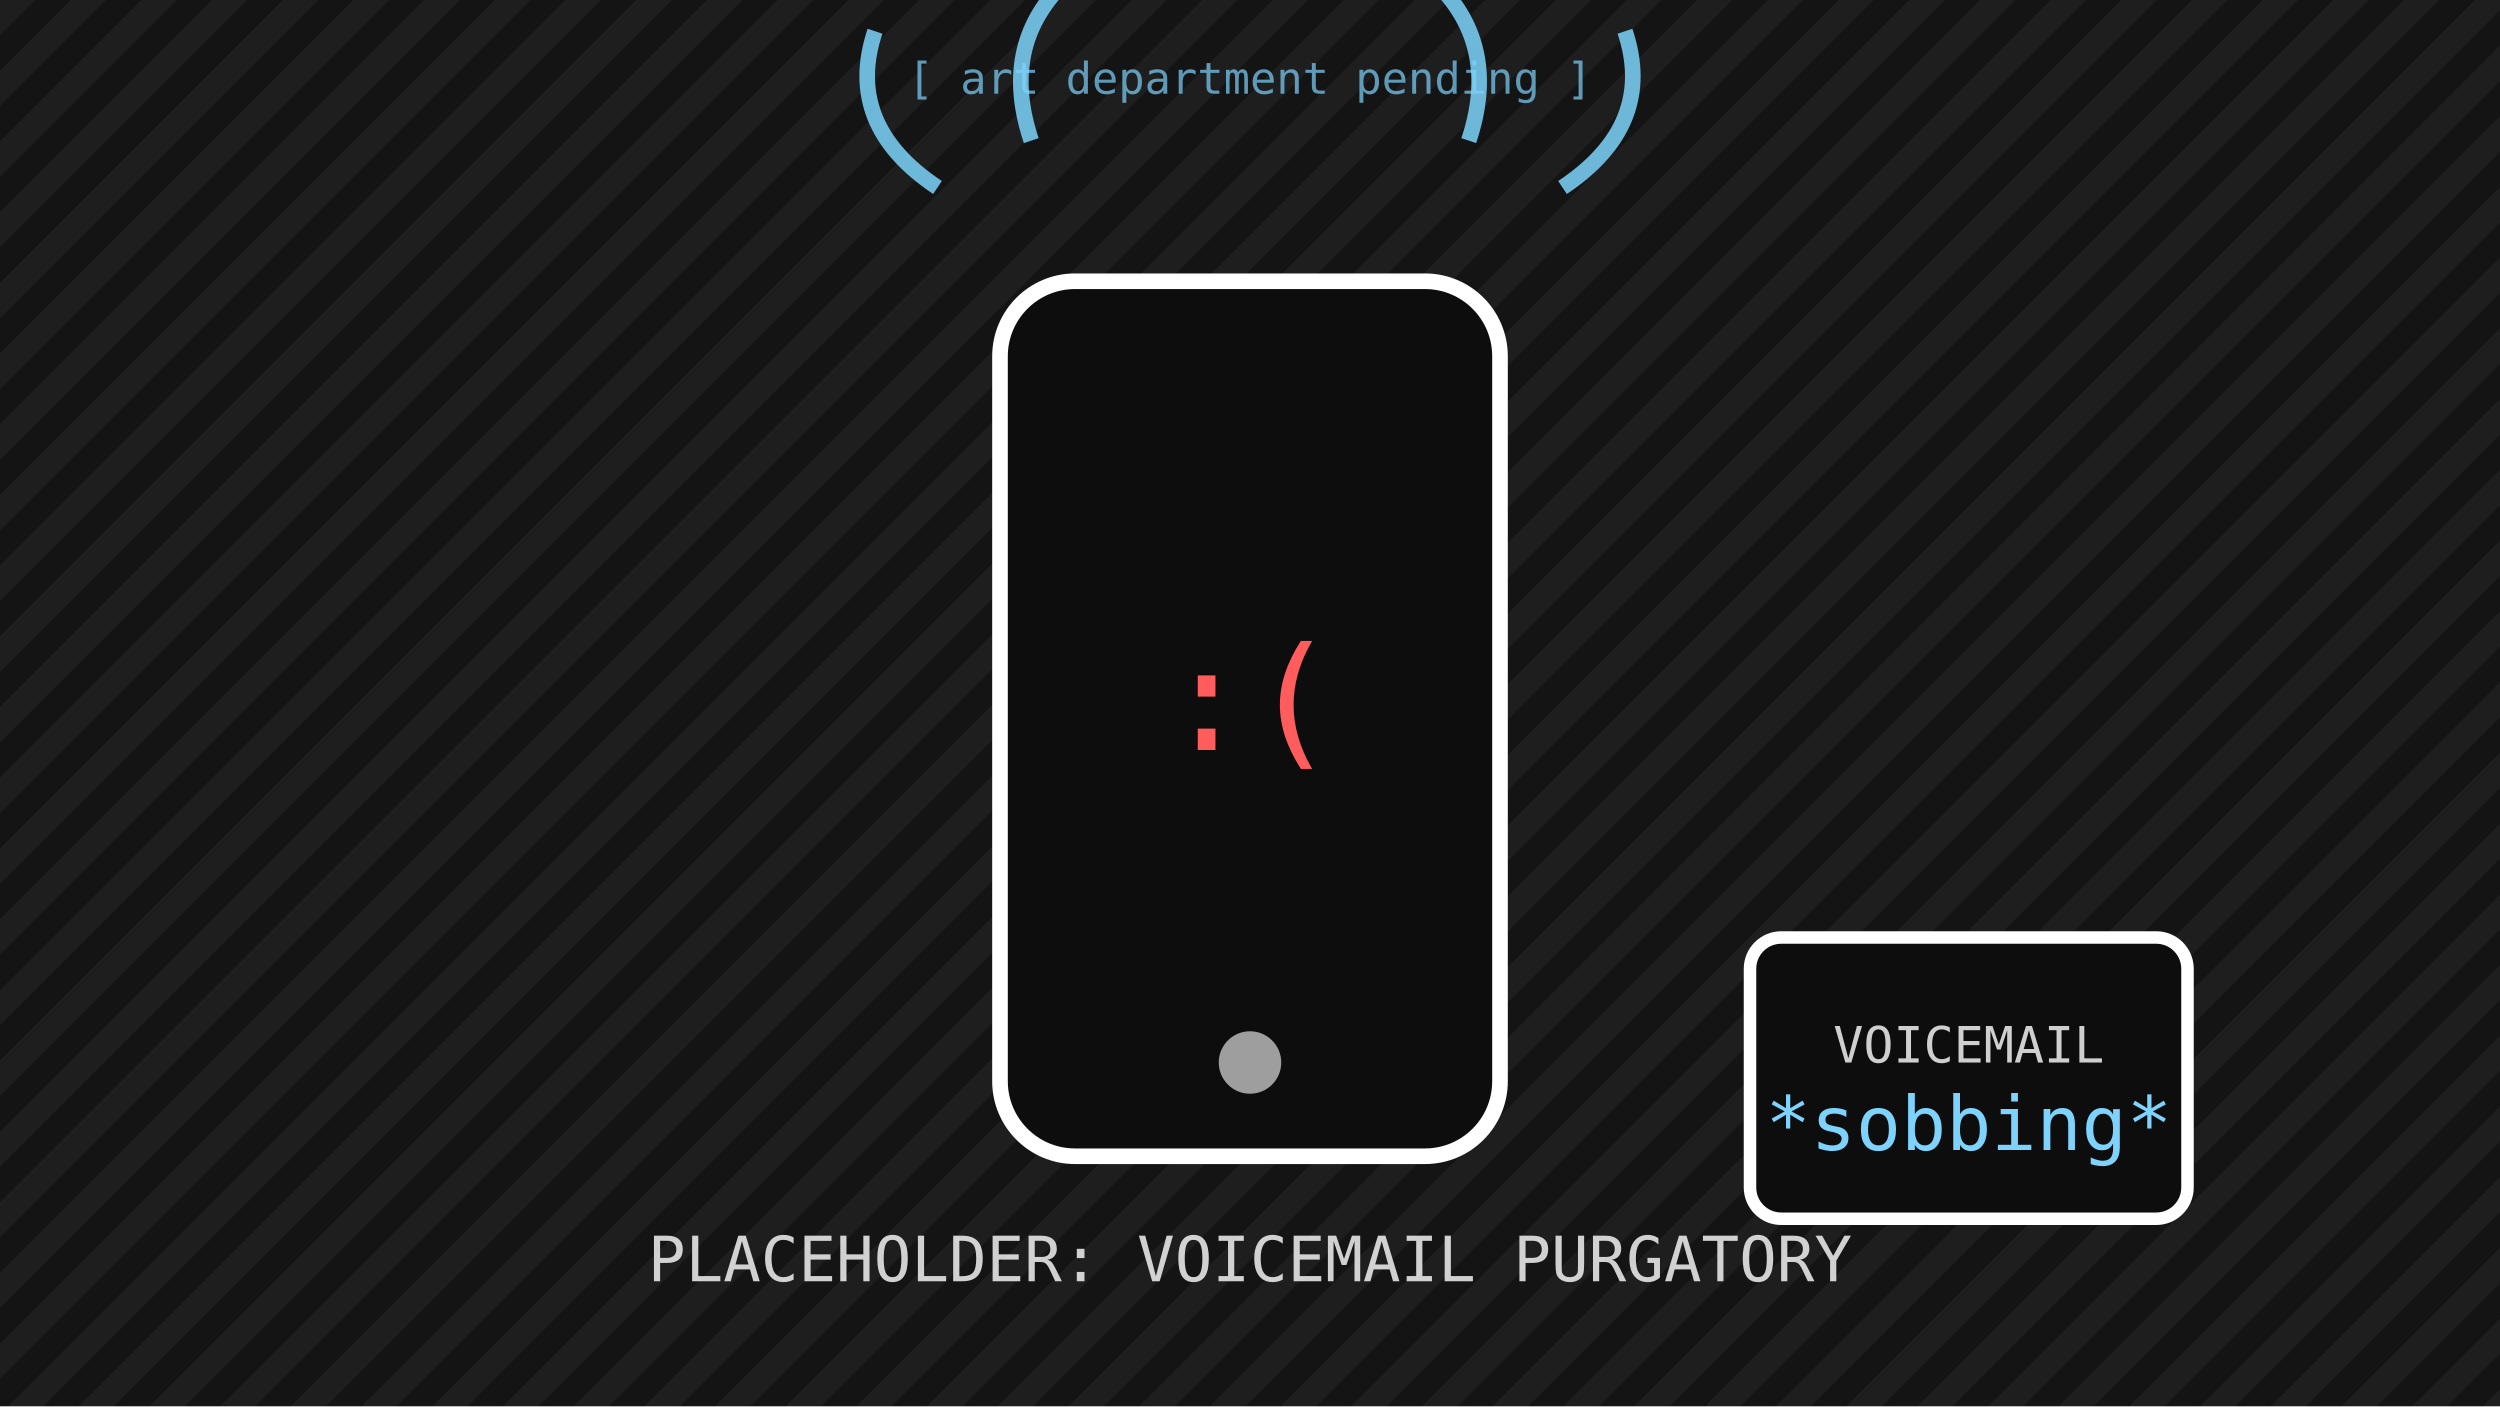
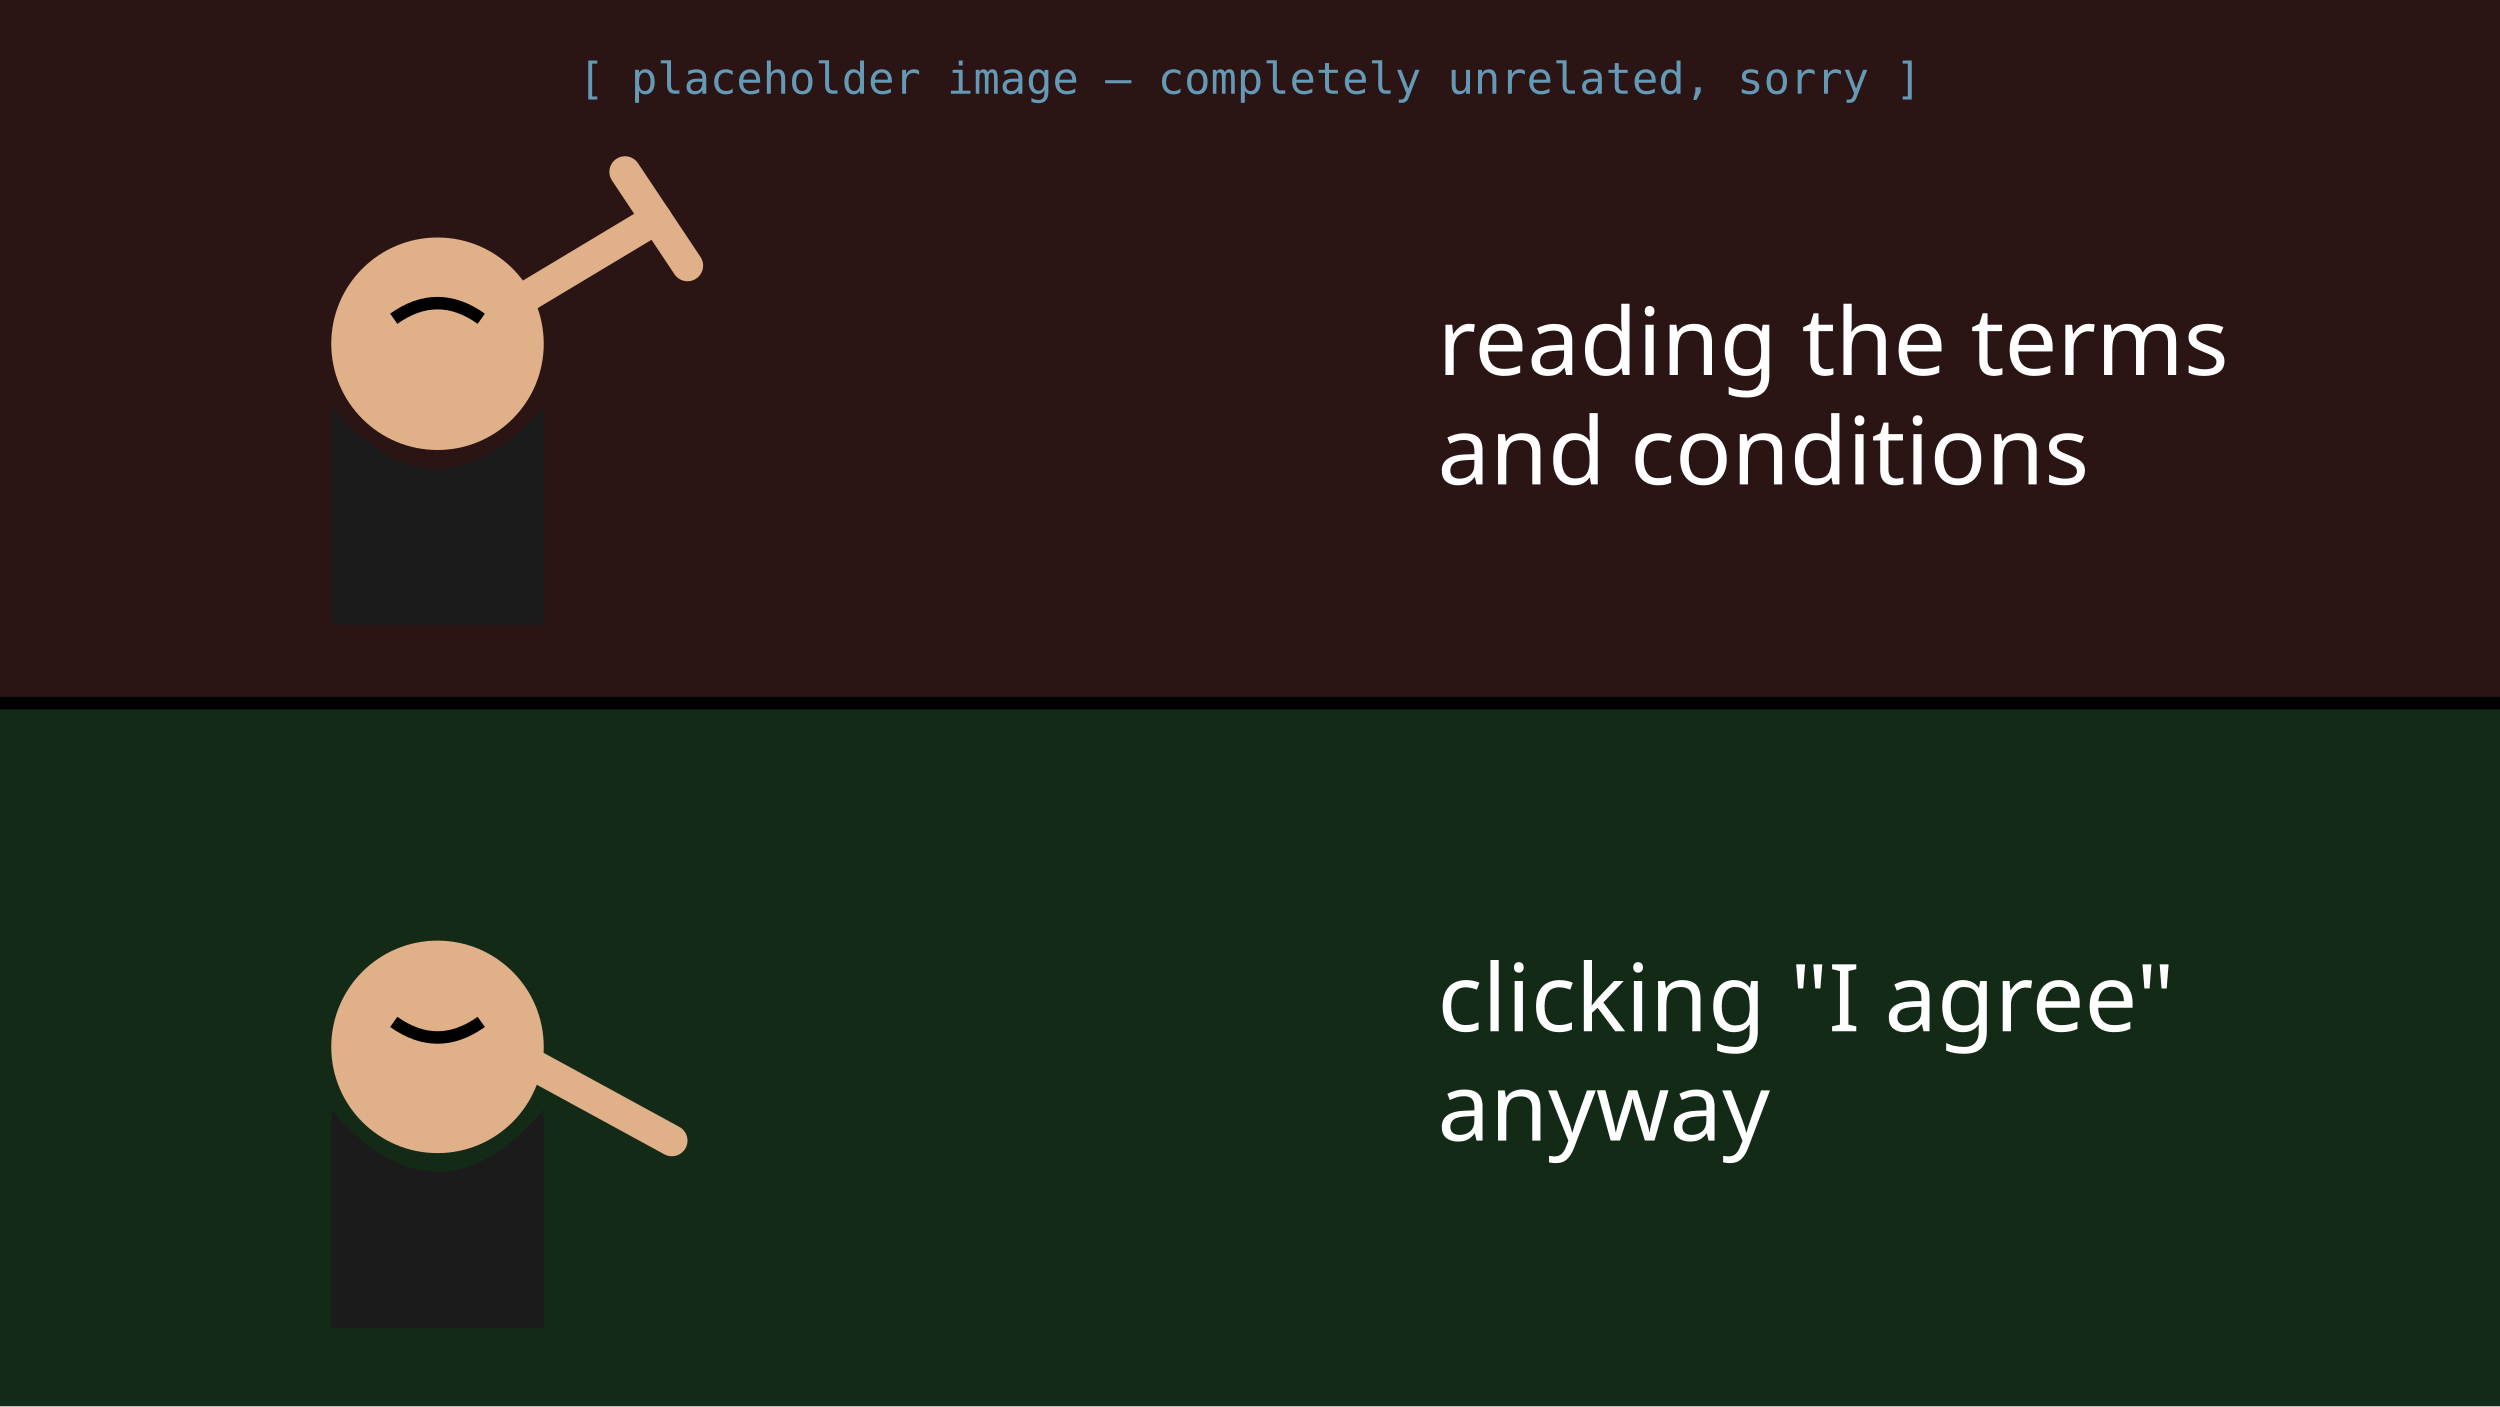
<svg xmlns="http://www.w3.org/2000/svg" viewBox="0 0 800 450">
-   <defs>
-     <pattern id="stripes-k" width="16" height="16" patternTransform="rotate(45)" patternUnits="userSpaceOnUse">
-       <rect width="16" height="16" fill="#141414" />
-       <rect width="8" height="16" fill="#1e1e1e" />
-     </pattern>
-   </defs>
-   <rect width="800" height="450" fill="url(#stripes-k)" />
-   <g transform="translate(320,90)">
-     <rect x="0" y="0" width="160" height="280" rx="24" fill="#0d0d0d" stroke="#ffffff" stroke-width="5" />
-     <circle cx="80" cy="250" r="10" fill="#ffffff" opacity="0.6" />
-     <text x="80" y="150" text-anchor="middle" font-family="monospace" font-size="46" fill="#ff5d5d">:(</text>
+   <rect width="800" height="225" fill="#2a1414" />
+   <rect y="225" width="800" height="225" fill="#132a17" />
+   <line x1="0" y1="225" x2="800" y2="225" stroke="#000000" stroke-width="4" />
+   <g transform="translate(140,110)">
+     <circle r="34" fill="#e0b088" />
+     <path d="M-34 20 Q0 60 34 20 L34 90 L-34 90 Z" fill="#1b1b1b" />
+     <line x1="20" y1="-10" x2="70" y2="-40" stroke="#e0b088" stroke-width="10" stroke-linecap="round" />
+     <line x1="60" y1="-55" x2="80" y2="-25" stroke="#e0b088" stroke-width="10" stroke-linecap="round" />
+     <path d="M-14 -8 Q0 -18 14 -8" stroke="#000" stroke-width="4" fill="none" />
  </g>
-   <g stroke="#7dd3fc" stroke-width="5" fill="none" opacity="0.85">
-     <path d="M300 60 Q270 40 280 10" />
-     <path d="M330 45 Q320 15 340 -5" />
-     <path d="M500 60 Q530 40 520 10" />
-     <path d="M470 45 Q480 15 460 -5" />
+   <text x="460" y="120" font-family="'Arial Black', Impact, sans-serif" font-size="30" fill="#ffffff">reading the terms</text>
+   <text x="460" y="155" font-family="'Arial Black', Impact, sans-serif" font-size="30" fill="#ffffff">and conditions</text>
+   <g transform="translate(140,335)">
+     <circle r="34" fill="#e0b088" />
+     <path d="M-34 20 Q0 60 34 20 L34 90 L-34 90 Z" fill="#1b1b1b" />
+     <line x1="20" y1="0" x2="75" y2="30" stroke="#e0b088" stroke-width="10" stroke-linecap="round" />
+     <path d="M-14 -8 Q0 2 14 -8" stroke="#000" stroke-width="4" fill="none" />
  </g>
-   <g transform="translate(560,300)">
-     <rect x="0" y="0" width="140" height="90" rx="10" fill="#0d0d0d" stroke="#ffffff" stroke-width="4" />
-     <text x="70" y="40" text-anchor="middle" font-family="monospace" font-size="16" fill="#ffffff" opacity="0.8">VOICEMAIL</text>
-     <text x="70" y="68" text-anchor="middle" font-family="monospace" font-size="24" fill="#7dd3fc">*sobbing*</text>
-   </g>
-   <text x="400" y="410" text-anchor="middle" font-family="monospace" font-size="20" fill="#ffffff" opacity="0.8">
-     PLACEHOLDER: VOICEMAIL PURGATORY
-   </text>
-   <text x="400" y="30" text-anchor="middle" font-family="monospace" font-size="14" fill="#7dd3fc" opacity="0.7">
-     [ art department pending ]
-   </text>
+   <text x="460" y="330" font-family="'Arial Black', Impact, sans-serif" font-size="30" fill="#ffffff">clicking "I agree"</text>
+   <text x="460" y="365" font-family="'Arial Black', Impact, sans-serif" font-size="30" fill="#ffffff">anyway</text>
+   <text x="400" y="30" text-anchor="middle" font-family="monospace" font-size="14" fill="#7dd3fc" opacity="0.7">[ placeholder image — completely unrelated, sorry ]</text>
</svg>
